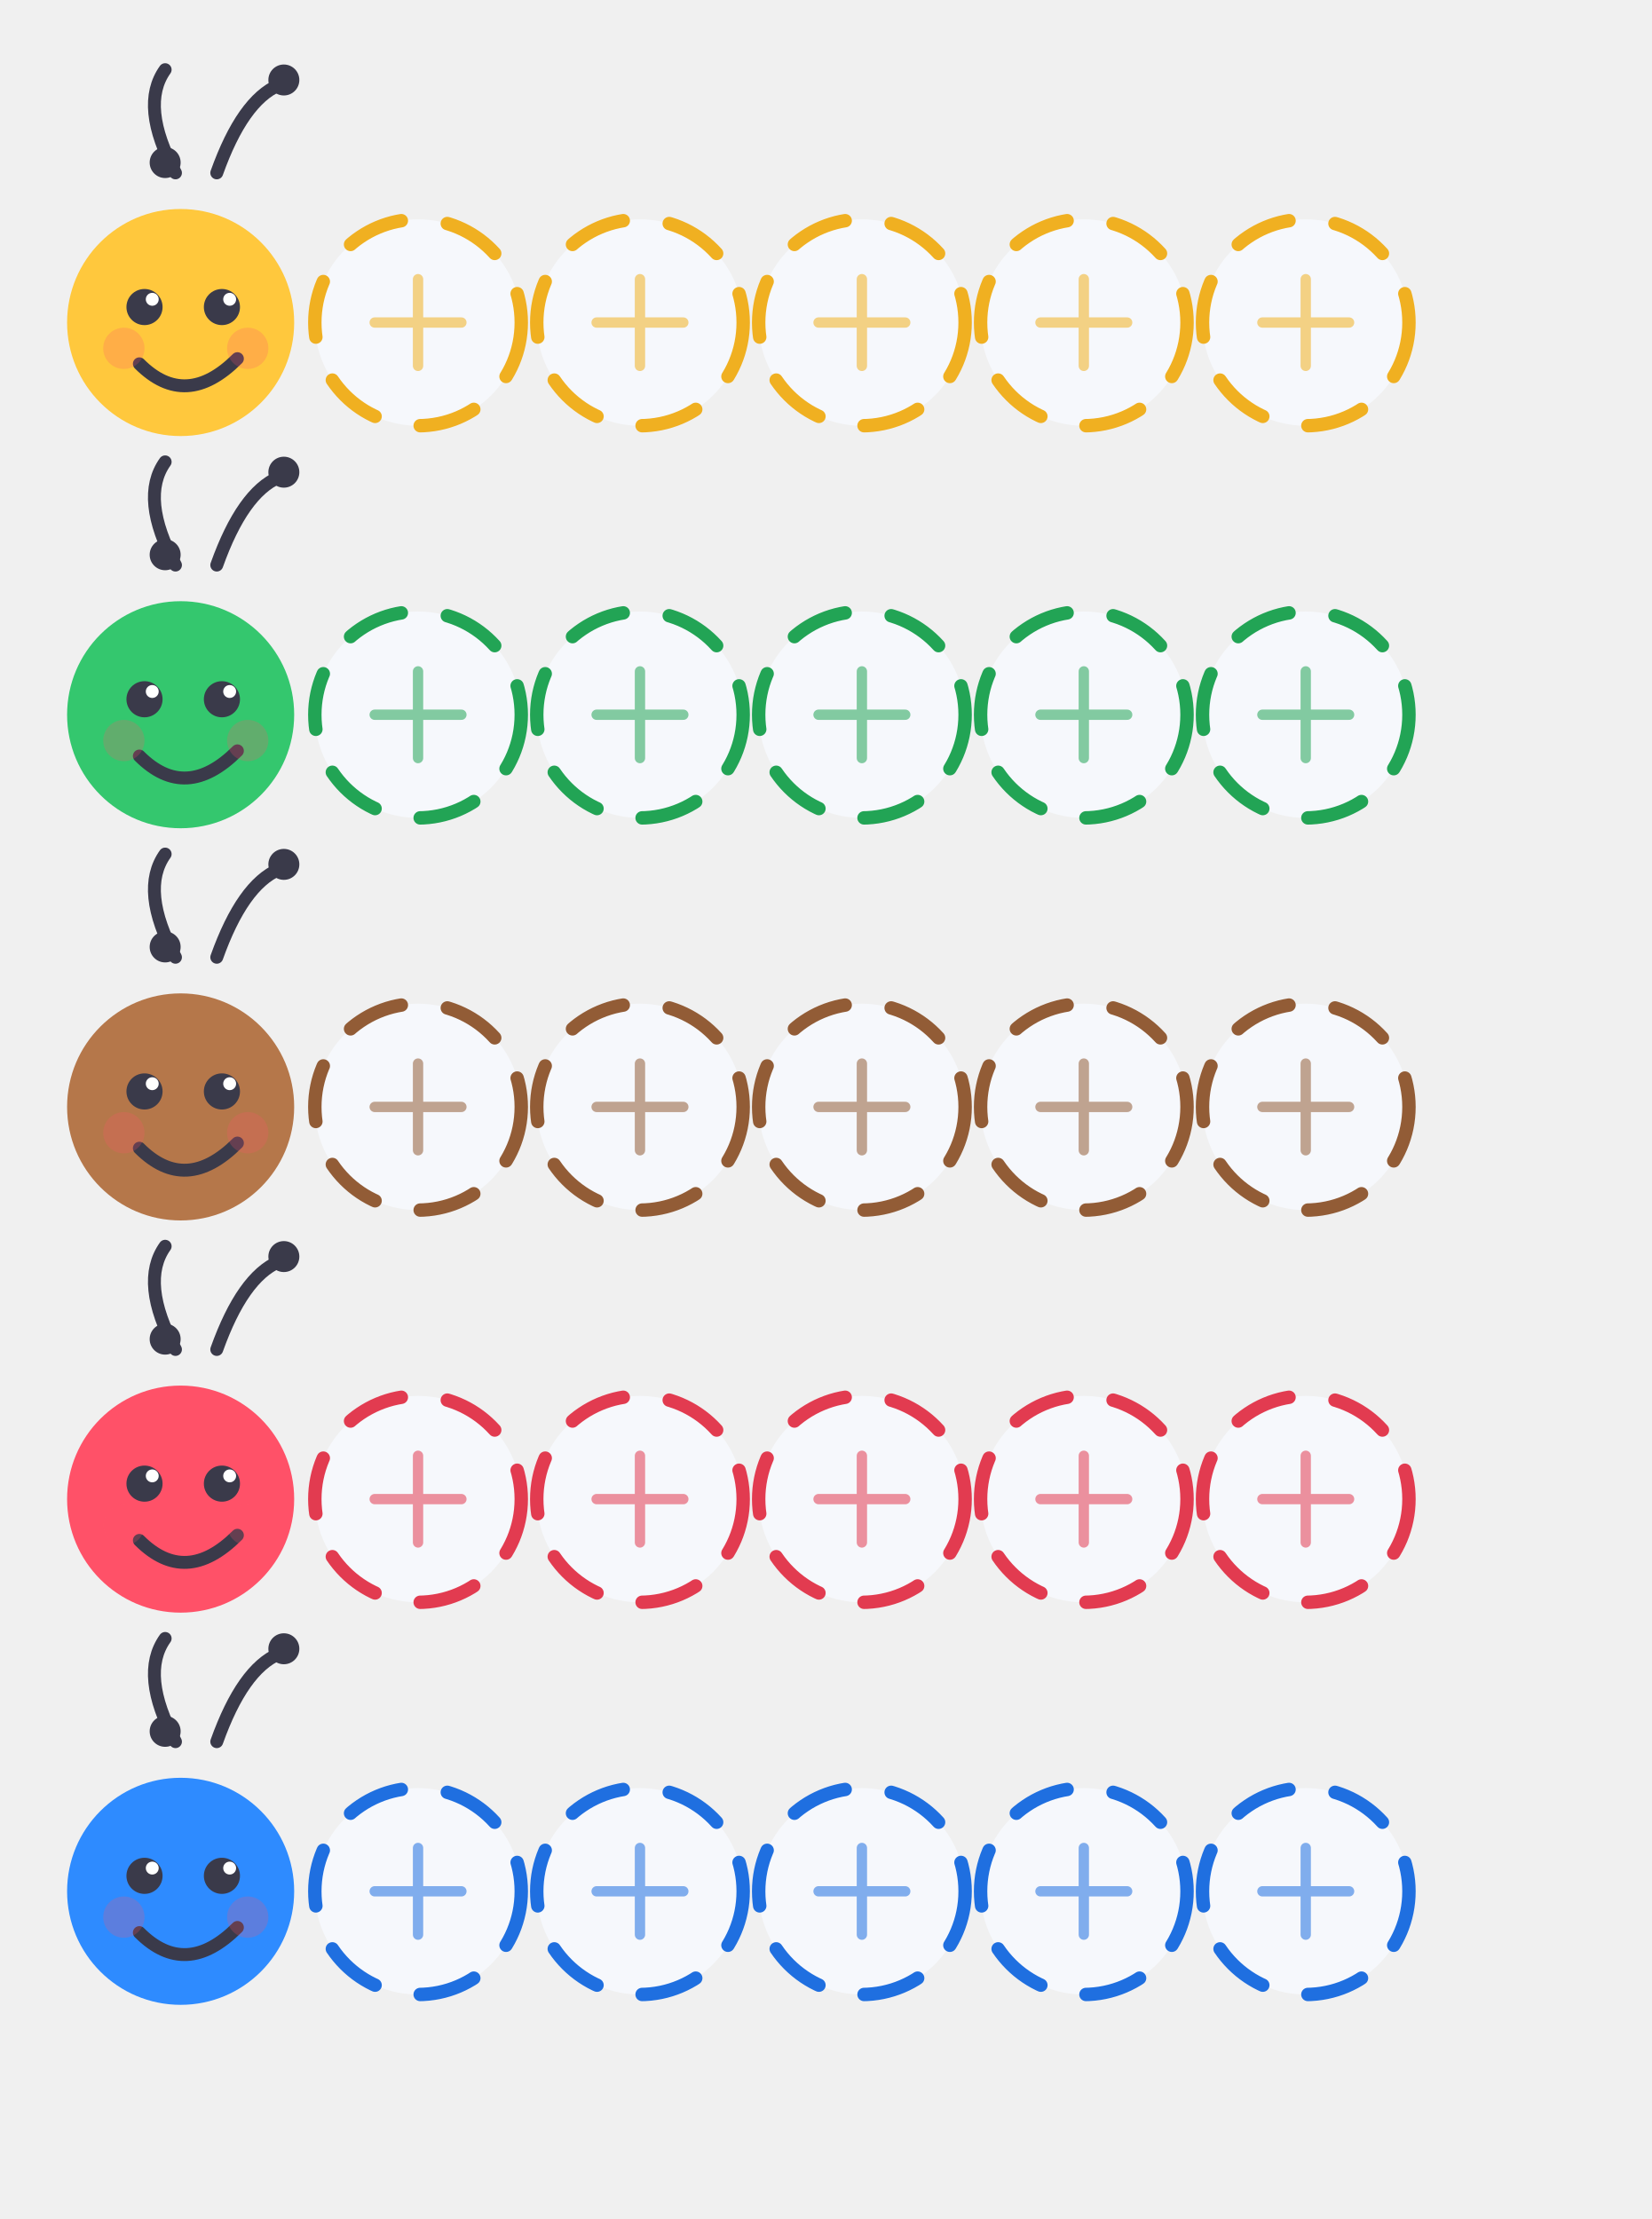
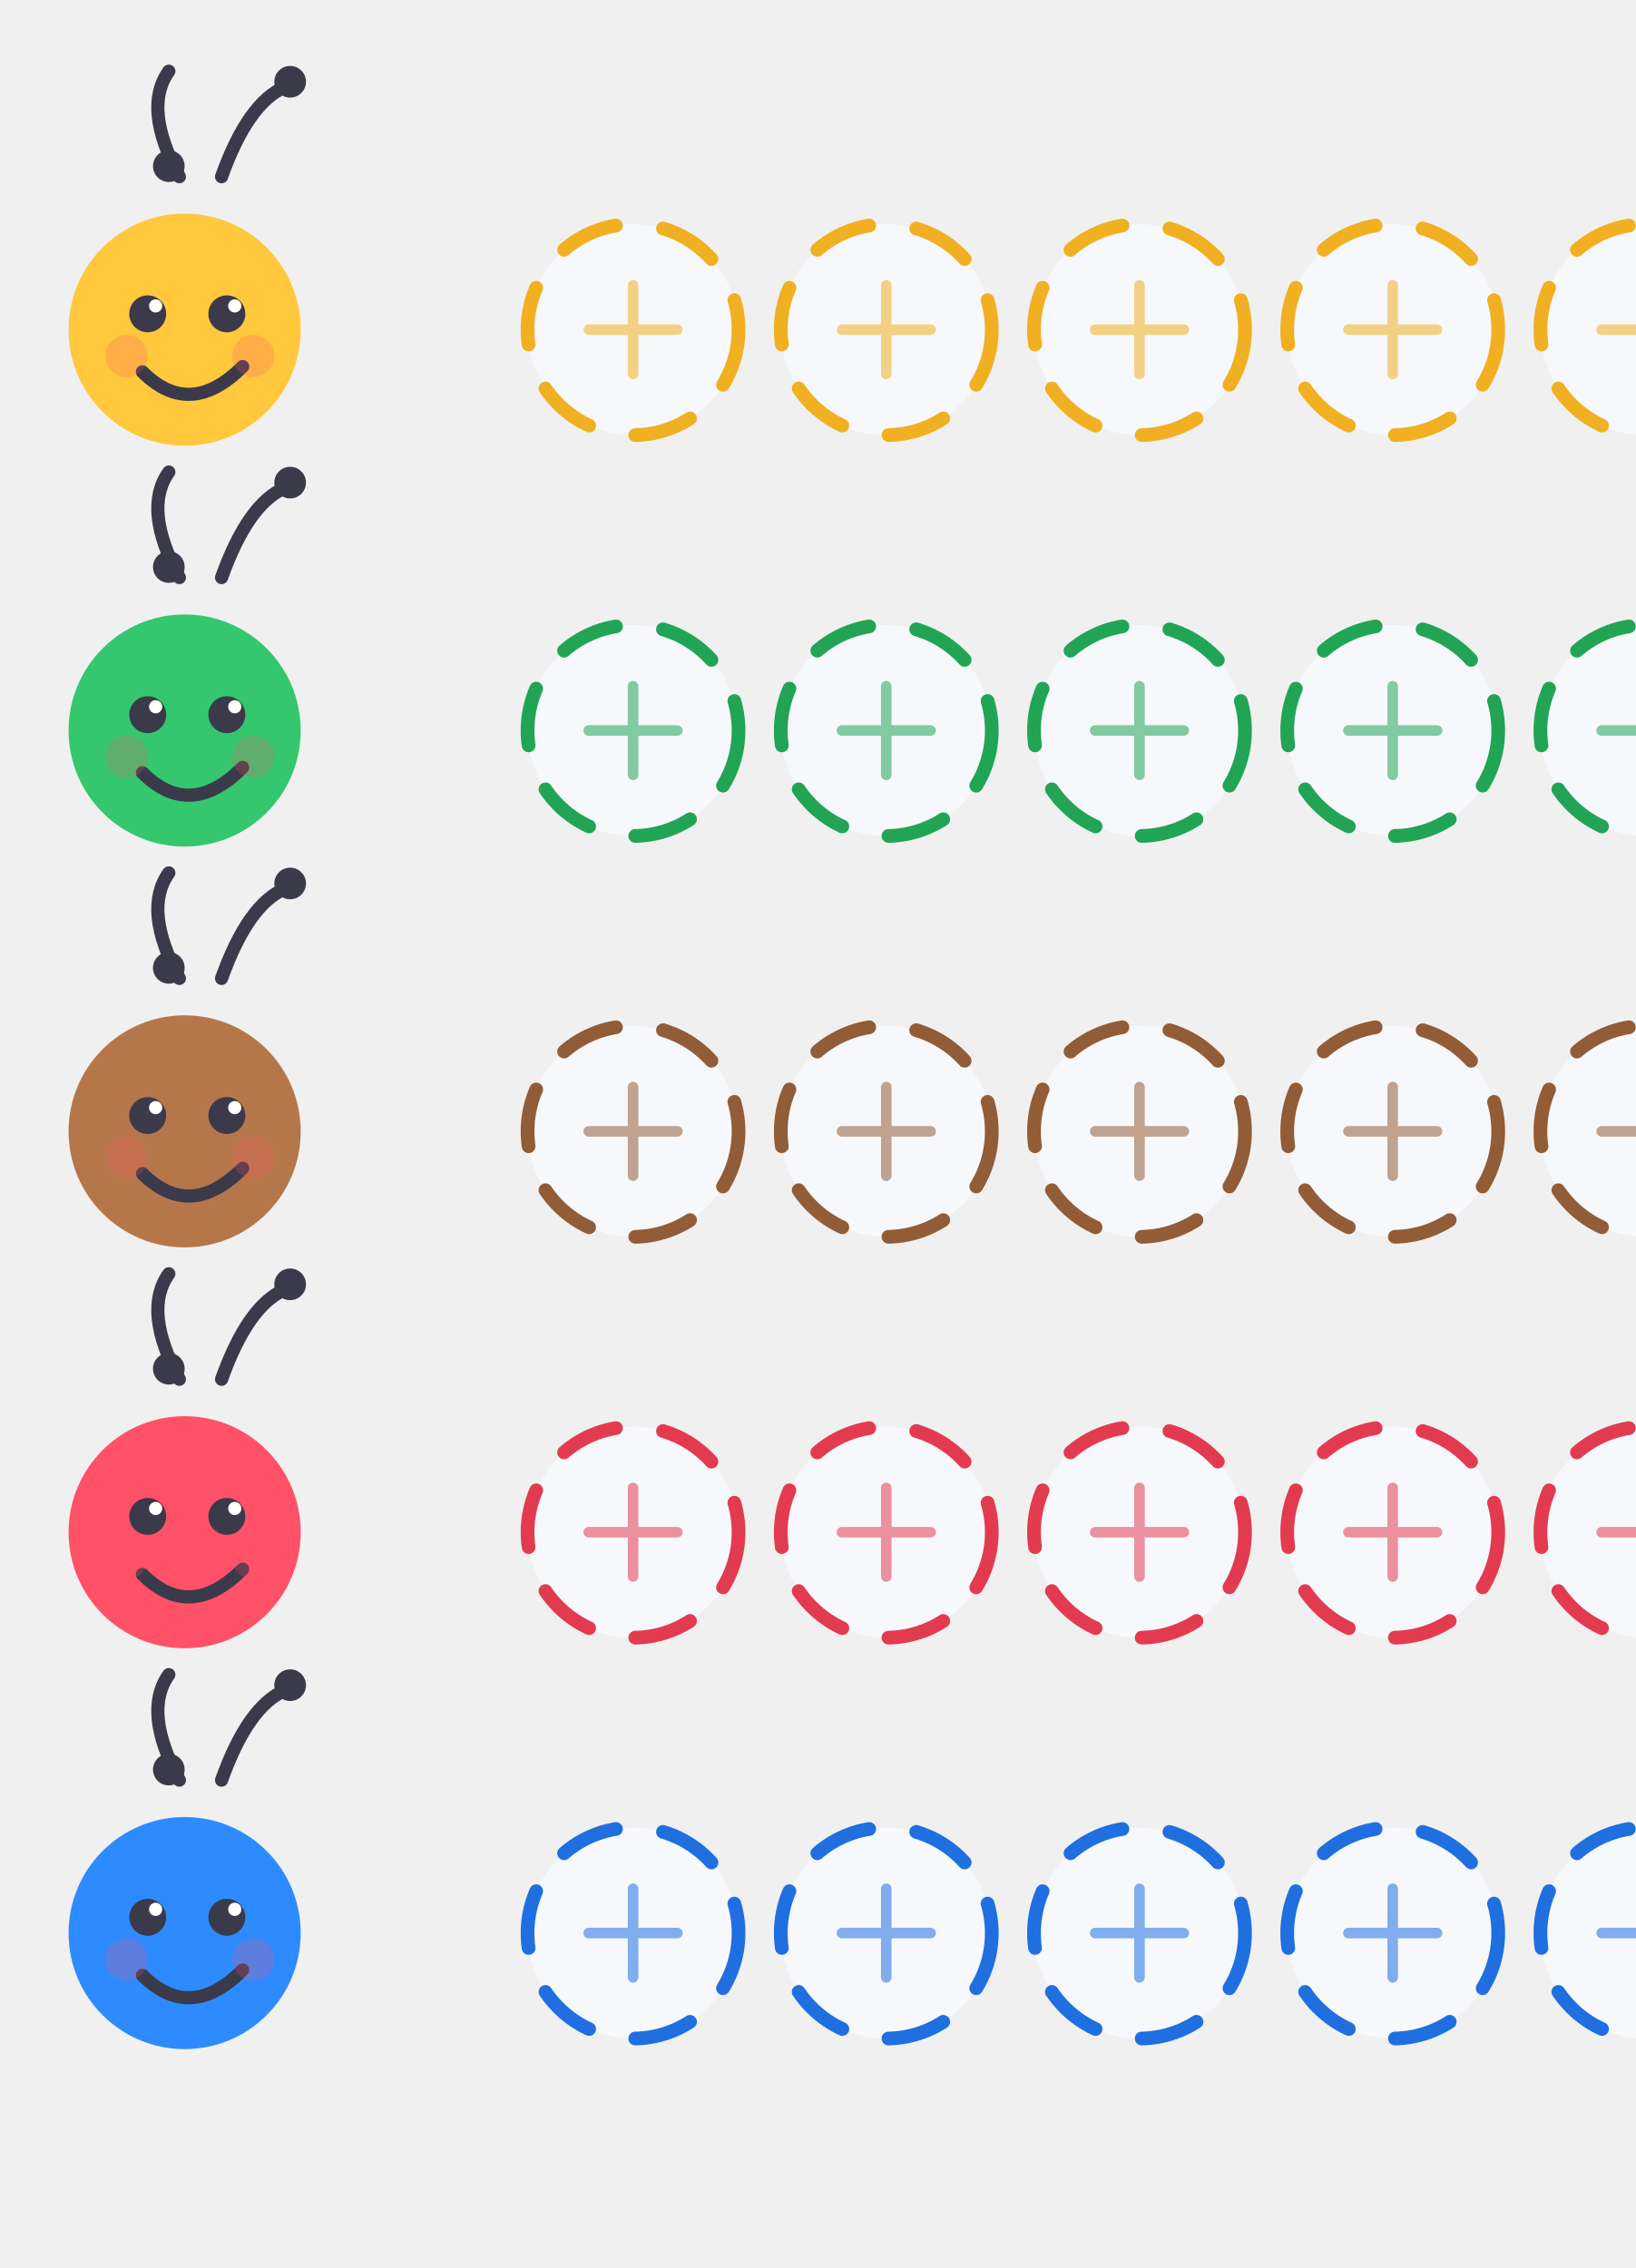
- <svg xmlns="http://www.w3.org/2000/svg" viewBox="0 0 640 860" width="640" height="860" font-family="Fredoka, sans-serif">
+ <svg xmlns="http://www.w3.org/2000/svg" viewBox="0 0 620 860" width="620" height="860" font-family="Fredoka, sans-serif">
  <g transform="translate(70,125)">
    <path d="M-2,-58 q-14,-26 -4,-40" fill="none" stroke="#3A3A4A" stroke-width="5" stroke-linecap="round" />
    <path d="M14,-58 q10,-28 24,-34" fill="none" stroke="#3A3A4A" stroke-width="5" stroke-linecap="round" />
    <circle cx="-6" cy="-62" r="6" fill="#3A3A4A" />
    <circle cx="40" cy="-94" r="6" fill="#3A3A4A" />
    <circle cx="0" cy="0" r="44" fill="#FFC83D" />
    <circle cx="-14" cy="-6" r="7" fill="#3A3A4A" />
    <circle cx="16" cy="-6" r="7" fill="#3A3A4A" />
    <circle cx="-11" cy="-9" r="2.5" fill="#fff" />
    <circle cx="19" cy="-9" r="2.5" fill="#fff" />
    <path d="M-16,16 Q2,34 22,14" fill="none" stroke="#3A3A4A" stroke-width="5" stroke-linecap="round" />
    <circle cx="-22" cy="10" r="8" fill="#FF5168" opacity="0.22" />
    <circle cx="26" cy="10" r="8" fill="#FF5168" opacity="0.22" />
  </g>
-   <circle cx="162" cy="125" r="40" fill="#F6F8FC" stroke="#F0B021" stroke-width="5.2" stroke-dasharray="22.0 18.0" stroke-linecap="round" />
-   <path d="M145.2,125 H178.8 M162,108.2 V141.8" stroke="#F0B021" stroke-width="4.0" stroke-linecap="round" opacity="0.55" />
-   <circle cx="248" cy="125" r="40" fill="#F6F8FC" stroke="#F0B021" stroke-width="5.2" stroke-dasharray="22.0 18.0" stroke-linecap="round" />
-   <path d="M231.2,125 H264.8 M248,108.2 V141.8" stroke="#F0B021" stroke-width="4.0" stroke-linecap="round" opacity="0.55" />
-   <circle cx="334" cy="125" r="40" fill="#F6F8FC" stroke="#F0B021" stroke-width="5.2" stroke-dasharray="22.0 18.0" stroke-linecap="round" />
-   <path d="M317.2,125 H350.8 M334,108.2 V141.8" stroke="#F0B021" stroke-width="4.0" stroke-linecap="round" opacity="0.55" />
-   <circle cx="420" cy="125" r="40" fill="#F6F8FC" stroke="#F0B021" stroke-width="5.2" stroke-dasharray="22.0 18.0" stroke-linecap="round" />
-   <path d="M403.2,125 H436.8 M420,108.2 V141.8" stroke="#F0B021" stroke-width="4.0" stroke-linecap="round" opacity="0.55" />
-   <circle cx="506" cy="125" r="40" fill="#F6F8FC" stroke="#F0B021" stroke-width="5.2" stroke-dasharray="22.0 18.0" stroke-linecap="round" />
-   <path d="M489.2,125 H522.8 M506,108.2 V141.8" stroke="#F0B021" stroke-width="4.0" stroke-linecap="round" opacity="0.55" />
+   <circle cx="240.0" cy="125.0" r="40.0" fill="#F6F8FC" stroke="#F0B021" stroke-width="5.2" stroke-dasharray="22.0 18.0" stroke-linecap="round" />
+   <path d="M223.2,125.0 H256.8 M240.0,108.2 V141.8" stroke="#F0B021" stroke-width="4.0" stroke-linecap="round" opacity="0.55" />
+   <circle cx="336.0" cy="125.0" r="40.0" fill="#F6F8FC" stroke="#F0B021" stroke-width="5.2" stroke-dasharray="22.0 18.0" stroke-linecap="round" />
+   <path d="M319.2,125.0 H352.8 M336.0,108.2 V141.8" stroke="#F0B021" stroke-width="4.0" stroke-linecap="round" opacity="0.55" />
+   <circle cx="432.0" cy="125.0" r="40.0" fill="#F6F8FC" stroke="#F0B021" stroke-width="5.2" stroke-dasharray="22.0 18.0" stroke-linecap="round" />
+   <path d="M415.2,125.0 H448.8 M432.0,108.2 V141.8" stroke="#F0B021" stroke-width="4.0" stroke-linecap="round" opacity="0.55" />
+   <circle cx="528.0" cy="125.0" r="40.0" fill="#F6F8FC" stroke="#F0B021" stroke-width="5.2" stroke-dasharray="22.0 18.0" stroke-linecap="round" />
+   <path d="M511.2,125.0 H544.8 M528.0,108.2 V141.8" stroke="#F0B021" stroke-width="4.0" stroke-linecap="round" opacity="0.55" />
+   <circle cx="624.0" cy="125.0" r="40.0" fill="#F6F8FC" stroke="#F0B021" stroke-width="5.2" stroke-dasharray="22.0 18.0" stroke-linecap="round" />
+   <path d="M607.2,125.0 H640.8 M624.0,108.2 V141.8" stroke="#F0B021" stroke-width="4.0" stroke-linecap="round" opacity="0.55" />
  <g transform="translate(70,277)">
    <path d="M-2,-58 q-14,-26 -4,-40" fill="none" stroke="#3A3A4A" stroke-width="5" stroke-linecap="round" />
    <path d="M14,-58 q10,-28 24,-34" fill="none" stroke="#3A3A4A" stroke-width="5" stroke-linecap="round" />
    <circle cx="-6" cy="-62" r="6" fill="#3A3A4A" />
    <circle cx="40" cy="-94" r="6" fill="#3A3A4A" />
    <circle cx="0" cy="0" r="44" fill="#34C76E" />
    <circle cx="-14" cy="-6" r="7" fill="#3A3A4A" />
    <circle cx="16" cy="-6" r="7" fill="#3A3A4A" />
    <circle cx="-11" cy="-9" r="2.5" fill="#fff" />
    <circle cx="19" cy="-9" r="2.5" fill="#fff" />
    <path d="M-16,16 Q2,34 22,14" fill="none" stroke="#3A3A4A" stroke-width="5" stroke-linecap="round" />
    <circle cx="-22" cy="10" r="8" fill="#FF5168" opacity="0.22" />
    <circle cx="26" cy="10" r="8" fill="#FF5168" opacity="0.22" />
  </g>
-   <circle cx="162" cy="277" r="40" fill="#F6F8FC" stroke="#22A455" stroke-width="5.2" stroke-dasharray="22.0 18.0" stroke-linecap="round" />
-   <path d="M145.2,277 H178.8 M162,260.2 V293.8" stroke="#22A455" stroke-width="4.0" stroke-linecap="round" opacity="0.55" />
-   <circle cx="248" cy="277" r="40" fill="#F6F8FC" stroke="#22A455" stroke-width="5.2" stroke-dasharray="22.0 18.0" stroke-linecap="round" />
-   <path d="M231.2,277 H264.8 M248,260.2 V293.8" stroke="#22A455" stroke-width="4.0" stroke-linecap="round" opacity="0.55" />
-   <circle cx="334" cy="277" r="40" fill="#F6F8FC" stroke="#22A455" stroke-width="5.2" stroke-dasharray="22.0 18.0" stroke-linecap="round" />
-   <path d="M317.2,277 H350.8 M334,260.2 V293.8" stroke="#22A455" stroke-width="4.0" stroke-linecap="round" opacity="0.55" />
-   <circle cx="420" cy="277" r="40" fill="#F6F8FC" stroke="#22A455" stroke-width="5.2" stroke-dasharray="22.0 18.0" stroke-linecap="round" />
-   <path d="M403.2,277 H436.8 M420,260.2 V293.8" stroke="#22A455" stroke-width="4.0" stroke-linecap="round" opacity="0.55" />
-   <circle cx="506" cy="277" r="40" fill="#F6F8FC" stroke="#22A455" stroke-width="5.2" stroke-dasharray="22.0 18.0" stroke-linecap="round" />
-   <path d="M489.2,277 H522.8 M506,260.2 V293.8" stroke="#22A455" stroke-width="4.0" stroke-linecap="round" opacity="0.55" />
+   <circle cx="240.0" cy="277.0" r="40.0" fill="#F6F8FC" stroke="#22A455" stroke-width="5.2" stroke-dasharray="22.0 18.0" stroke-linecap="round" />
+   <path d="M223.2,277.0 H256.8 M240.0,260.2 V293.8" stroke="#22A455" stroke-width="4.0" stroke-linecap="round" opacity="0.55" />
+   <circle cx="336.0" cy="277.0" r="40.0" fill="#F6F8FC" stroke="#22A455" stroke-width="5.2" stroke-dasharray="22.0 18.0" stroke-linecap="round" />
+   <path d="M319.2,277.0 H352.8 M336.0,260.2 V293.8" stroke="#22A455" stroke-width="4.0" stroke-linecap="round" opacity="0.55" />
+   <circle cx="432.0" cy="277.0" r="40.0" fill="#F6F8FC" stroke="#22A455" stroke-width="5.2" stroke-dasharray="22.0 18.0" stroke-linecap="round" />
+   <path d="M415.2,277.0 H448.8 M432.0,260.2 V293.8" stroke="#22A455" stroke-width="4.0" stroke-linecap="round" opacity="0.55" />
+   <circle cx="528.0" cy="277.0" r="40.0" fill="#F6F8FC" stroke="#22A455" stroke-width="5.2" stroke-dasharray="22.0 18.0" stroke-linecap="round" />
+   <path d="M511.2,277.0 H544.8 M528.0,260.2 V293.8" stroke="#22A455" stroke-width="4.0" stroke-linecap="round" opacity="0.55" />
+   <circle cx="624.0" cy="277.0" r="40.0" fill="#F6F8FC" stroke="#22A455" stroke-width="5.2" stroke-dasharray="22.0 18.0" stroke-linecap="round" />
+   <path d="M607.2,277.0 H640.8 M624.0,260.2 V293.8" stroke="#22A455" stroke-width="4.0" stroke-linecap="round" opacity="0.55" />
  <g transform="translate(70,429)">
    <path d="M-2,-58 q-14,-26 -4,-40" fill="none" stroke="#3A3A4A" stroke-width="5" stroke-linecap="round" />
    <path d="M14,-58 q10,-28 24,-34" fill="none" stroke="#3A3A4A" stroke-width="5" stroke-linecap="round" />
    <circle cx="-6" cy="-62" r="6" fill="#3A3A4A" />
    <circle cx="40" cy="-94" r="6" fill="#3A3A4A" />
    <circle cx="0" cy="0" r="44" fill="#B5774A" />
    <circle cx="-14" cy="-6" r="7" fill="#3A3A4A" />
    <circle cx="16" cy="-6" r="7" fill="#3A3A4A" />
    <circle cx="-11" cy="-9" r="2.5" fill="#fff" />
    <circle cx="19" cy="-9" r="2.5" fill="#fff" />
    <path d="M-16,16 Q2,34 22,14" fill="none" stroke="#3A3A4A" stroke-width="5" stroke-linecap="round" />
    <circle cx="-22" cy="10" r="8" fill="#FF5168" opacity="0.22" />
    <circle cx="26" cy="10" r="8" fill="#FF5168" opacity="0.22" />
  </g>
-   <circle cx="162" cy="429" r="40" fill="#F6F8FC" stroke="#925C36" stroke-width="5.2" stroke-dasharray="22.0 18.0" stroke-linecap="round" />
-   <path d="M145.2,429 H178.8 M162,412.2 V445.8" stroke="#925C36" stroke-width="4.0" stroke-linecap="round" opacity="0.55" />
-   <circle cx="248" cy="429" r="40" fill="#F6F8FC" stroke="#925C36" stroke-width="5.2" stroke-dasharray="22.0 18.0" stroke-linecap="round" />
-   <path d="M231.2,429 H264.8 M248,412.2 V445.8" stroke="#925C36" stroke-width="4.0" stroke-linecap="round" opacity="0.55" />
-   <circle cx="334" cy="429" r="40" fill="#F6F8FC" stroke="#925C36" stroke-width="5.2" stroke-dasharray="22.0 18.0" stroke-linecap="round" />
-   <path d="M317.2,429 H350.8 M334,412.2 V445.8" stroke="#925C36" stroke-width="4.0" stroke-linecap="round" opacity="0.55" />
-   <circle cx="420" cy="429" r="40" fill="#F6F8FC" stroke="#925C36" stroke-width="5.2" stroke-dasharray="22.0 18.0" stroke-linecap="round" />
-   <path d="M403.2,429 H436.8 M420,412.2 V445.8" stroke="#925C36" stroke-width="4.0" stroke-linecap="round" opacity="0.55" />
-   <circle cx="506" cy="429" r="40" fill="#F6F8FC" stroke="#925C36" stroke-width="5.2" stroke-dasharray="22.0 18.0" stroke-linecap="round" />
-   <path d="M489.2,429 H522.8 M506,412.2 V445.8" stroke="#925C36" stroke-width="4.0" stroke-linecap="round" opacity="0.55" />
+   <circle cx="240.0" cy="429.0" r="40.0" fill="#F6F8FC" stroke="#925C36" stroke-width="5.2" stroke-dasharray="22.0 18.0" stroke-linecap="round" />
+   <path d="M223.2,429.0 H256.8 M240.0,412.2 V445.8" stroke="#925C36" stroke-width="4.0" stroke-linecap="round" opacity="0.55" />
+   <circle cx="336.0" cy="429.0" r="40.0" fill="#F6F8FC" stroke="#925C36" stroke-width="5.2" stroke-dasharray="22.0 18.0" stroke-linecap="round" />
+   <path d="M319.2,429.0 H352.8 M336.0,412.2 V445.8" stroke="#925C36" stroke-width="4.0" stroke-linecap="round" opacity="0.55" />
+   <circle cx="432.0" cy="429.0" r="40.0" fill="#F6F8FC" stroke="#925C36" stroke-width="5.2" stroke-dasharray="22.0 18.0" stroke-linecap="round" />
+   <path d="M415.2,429.0 H448.8 M432.0,412.2 V445.8" stroke="#925C36" stroke-width="4.0" stroke-linecap="round" opacity="0.55" />
+   <circle cx="528.0" cy="429.0" r="40.0" fill="#F6F8FC" stroke="#925C36" stroke-width="5.2" stroke-dasharray="22.0 18.0" stroke-linecap="round" />
+   <path d="M511.2,429.0 H544.8 M528.0,412.2 V445.8" stroke="#925C36" stroke-width="4.0" stroke-linecap="round" opacity="0.55" />
+   <circle cx="624.0" cy="429.0" r="40.0" fill="#F6F8FC" stroke="#925C36" stroke-width="5.2" stroke-dasharray="22.0 18.0" stroke-linecap="round" />
+   <path d="M607.2,429.0 H640.8 M624.0,412.2 V445.8" stroke="#925C36" stroke-width="4.0" stroke-linecap="round" opacity="0.55" />
  <g transform="translate(70,581)">
    <path d="M-2,-58 q-14,-26 -4,-40" fill="none" stroke="#3A3A4A" stroke-width="5" stroke-linecap="round" />
    <path d="M14,-58 q10,-28 24,-34" fill="none" stroke="#3A3A4A" stroke-width="5" stroke-linecap="round" />
    <circle cx="-6" cy="-62" r="6" fill="#3A3A4A" />
    <circle cx="40" cy="-94" r="6" fill="#3A3A4A" />
    <circle cx="0" cy="0" r="44" fill="#FF5168" />
    <circle cx="-14" cy="-6" r="7" fill="#3A3A4A" />
    <circle cx="16" cy="-6" r="7" fill="#3A3A4A" />
    <circle cx="-11" cy="-9" r="2.5" fill="#fff" />
    <circle cx="19" cy="-9" r="2.5" fill="#fff" />
    <path d="M-16,16 Q2,34 22,14" fill="none" stroke="#3A3A4A" stroke-width="5" stroke-linecap="round" />
    <circle cx="-22" cy="10" r="8" fill="#FF5168" opacity="0.22" />
    <circle cx="26" cy="10" r="8" fill="#FF5168" opacity="0.22" />
  </g>
-   <circle cx="162" cy="581" r="40" fill="#F6F8FC" stroke="#E23B50" stroke-width="5.2" stroke-dasharray="22.0 18.0" stroke-linecap="round" />
-   <path d="M145.2,581 H178.8 M162,564.2 V597.8" stroke="#E23B50" stroke-width="4.0" stroke-linecap="round" opacity="0.55" />
-   <circle cx="248" cy="581" r="40" fill="#F6F8FC" stroke="#E23B50" stroke-width="5.2" stroke-dasharray="22.0 18.0" stroke-linecap="round" />
-   <path d="M231.2,581 H264.8 M248,564.2 V597.8" stroke="#E23B50" stroke-width="4.0" stroke-linecap="round" opacity="0.55" />
-   <circle cx="334" cy="581" r="40" fill="#F6F8FC" stroke="#E23B50" stroke-width="5.2" stroke-dasharray="22.0 18.0" stroke-linecap="round" />
-   <path d="M317.2,581 H350.8 M334,564.2 V597.8" stroke="#E23B50" stroke-width="4.0" stroke-linecap="round" opacity="0.55" />
-   <circle cx="420" cy="581" r="40" fill="#F6F8FC" stroke="#E23B50" stroke-width="5.2" stroke-dasharray="22.0 18.0" stroke-linecap="round" />
-   <path d="M403.2,581 H436.8 M420,564.2 V597.8" stroke="#E23B50" stroke-width="4.0" stroke-linecap="round" opacity="0.55" />
-   <circle cx="506" cy="581" r="40" fill="#F6F8FC" stroke="#E23B50" stroke-width="5.2" stroke-dasharray="22.0 18.0" stroke-linecap="round" />
-   <path d="M489.2,581 H522.8 M506,564.2 V597.8" stroke="#E23B50" stroke-width="4.0" stroke-linecap="round" opacity="0.55" />
+   <circle cx="240.0" cy="581.0" r="40.0" fill="#F6F8FC" stroke="#E23B50" stroke-width="5.2" stroke-dasharray="22.0 18.0" stroke-linecap="round" />
+   <path d="M223.2,581.0 H256.8 M240.0,564.2 V597.8" stroke="#E23B50" stroke-width="4.0" stroke-linecap="round" opacity="0.55" />
+   <circle cx="336.0" cy="581.0" r="40.0" fill="#F6F8FC" stroke="#E23B50" stroke-width="5.2" stroke-dasharray="22.0 18.0" stroke-linecap="round" />
+   <path d="M319.2,581.0 H352.8 M336.0,564.2 V597.8" stroke="#E23B50" stroke-width="4.0" stroke-linecap="round" opacity="0.55" />
+   <circle cx="432.0" cy="581.0" r="40.0" fill="#F6F8FC" stroke="#E23B50" stroke-width="5.2" stroke-dasharray="22.0 18.0" stroke-linecap="round" />
+   <path d="M415.2,581.0 H448.8 M432.0,564.2 V597.8" stroke="#E23B50" stroke-width="4.0" stroke-linecap="round" opacity="0.55" />
+   <circle cx="528.0" cy="581.0" r="40.0" fill="#F6F8FC" stroke="#E23B50" stroke-width="5.2" stroke-dasharray="22.0 18.0" stroke-linecap="round" />
+   <path d="M511.2,581.0 H544.8 M528.0,564.2 V597.8" stroke="#E23B50" stroke-width="4.0" stroke-linecap="round" opacity="0.55" />
+   <circle cx="624.0" cy="581.0" r="40.0" fill="#F6F8FC" stroke="#E23B50" stroke-width="5.2" stroke-dasharray="22.0 18.0" stroke-linecap="round" />
+   <path d="M607.2,581.0 H640.8 M624.0,564.2 V597.8" stroke="#E23B50" stroke-width="4.0" stroke-linecap="round" opacity="0.55" />
  <g transform="translate(70,733)">
    <path d="M-2,-58 q-14,-26 -4,-40" fill="none" stroke="#3A3A4A" stroke-width="5" stroke-linecap="round" />
    <path d="M14,-58 q10,-28 24,-34" fill="none" stroke="#3A3A4A" stroke-width="5" stroke-linecap="round" />
    <circle cx="-6" cy="-62" r="6" fill="#3A3A4A" />
    <circle cx="40" cy="-94" r="6" fill="#3A3A4A" />
    <circle cx="0" cy="0" r="44" fill="#2E8BFF" />
    <circle cx="-14" cy="-6" r="7" fill="#3A3A4A" />
    <circle cx="16" cy="-6" r="7" fill="#3A3A4A" />
    <circle cx="-11" cy="-9" r="2.5" fill="#fff" />
    <circle cx="19" cy="-9" r="2.5" fill="#fff" />
    <path d="M-16,16 Q2,34 22,14" fill="none" stroke="#3A3A4A" stroke-width="5" stroke-linecap="round" />
    <circle cx="-22" cy="10" r="8" fill="#FF5168" opacity="0.22" />
    <circle cx="26" cy="10" r="8" fill="#FF5168" opacity="0.22" />
  </g>
-   <circle cx="162" cy="733" r="40" fill="#F6F8FC" stroke="#1F6FE0" stroke-width="5.2" stroke-dasharray="22.0 18.0" stroke-linecap="round" />
-   <path d="M145.2,733 H178.8 M162,716.2 V749.8" stroke="#1F6FE0" stroke-width="4.0" stroke-linecap="round" opacity="0.55" />
-   <circle cx="248" cy="733" r="40" fill="#F6F8FC" stroke="#1F6FE0" stroke-width="5.2" stroke-dasharray="22.0 18.0" stroke-linecap="round" />
-   <path d="M231.2,733 H264.8 M248,716.2 V749.8" stroke="#1F6FE0" stroke-width="4.0" stroke-linecap="round" opacity="0.55" />
-   <circle cx="334" cy="733" r="40" fill="#F6F8FC" stroke="#1F6FE0" stroke-width="5.2" stroke-dasharray="22.0 18.0" stroke-linecap="round" />
-   <path d="M317.2,733 H350.8 M334,716.2 V749.8" stroke="#1F6FE0" stroke-width="4.0" stroke-linecap="round" opacity="0.55" />
-   <circle cx="420" cy="733" r="40" fill="#F6F8FC" stroke="#1F6FE0" stroke-width="5.2" stroke-dasharray="22.0 18.0" stroke-linecap="round" />
-   <path d="M403.2,733 H436.8 M420,716.2 V749.8" stroke="#1F6FE0" stroke-width="4.0" stroke-linecap="round" opacity="0.55" />
-   <circle cx="506" cy="733" r="40" fill="#F6F8FC" stroke="#1F6FE0" stroke-width="5.2" stroke-dasharray="22.0 18.0" stroke-linecap="round" />
-   <path d="M489.2,733 H522.8 M506,716.2 V749.8" stroke="#1F6FE0" stroke-width="4.0" stroke-linecap="round" opacity="0.55" />
+   <circle cx="240.0" cy="733.0" r="40.0" fill="#F6F8FC" stroke="#1F6FE0" stroke-width="5.2" stroke-dasharray="22.0 18.0" stroke-linecap="round" />
+   <path d="M223.2,733.0 H256.8 M240.0,716.2 V749.8" stroke="#1F6FE0" stroke-width="4.0" stroke-linecap="round" opacity="0.55" />
+   <circle cx="336.0" cy="733.0" r="40.0" fill="#F6F8FC" stroke="#1F6FE0" stroke-width="5.2" stroke-dasharray="22.0 18.0" stroke-linecap="round" />
+   <path d="M319.2,733.0 H352.8 M336.0,716.2 V749.8" stroke="#1F6FE0" stroke-width="4.0" stroke-linecap="round" opacity="0.55" />
+   <circle cx="432.0" cy="733.0" r="40.0" fill="#F6F8FC" stroke="#1F6FE0" stroke-width="5.2" stroke-dasharray="22.0 18.0" stroke-linecap="round" />
+   <path d="M415.2,733.0 H448.8 M432.0,716.2 V749.8" stroke="#1F6FE0" stroke-width="4.0" stroke-linecap="round" opacity="0.55" />
+   <circle cx="528.0" cy="733.0" r="40.0" fill="#F6F8FC" stroke="#1F6FE0" stroke-width="5.2" stroke-dasharray="22.0 18.0" stroke-linecap="round" />
+   <path d="M511.2,733.0 H544.8 M528.0,716.2 V749.8" stroke="#1F6FE0" stroke-width="4.0" stroke-linecap="round" opacity="0.55" />
+   <circle cx="624.0" cy="733.0" r="40.0" fill="#F6F8FC" stroke="#1F6FE0" stroke-width="5.2" stroke-dasharray="22.0 18.0" stroke-linecap="round" />
+   <path d="M607.2,733.0 H640.8 M624.0,716.2 V749.8" stroke="#1F6FE0" stroke-width="4.0" stroke-linecap="round" opacity="0.55" />
</svg>
